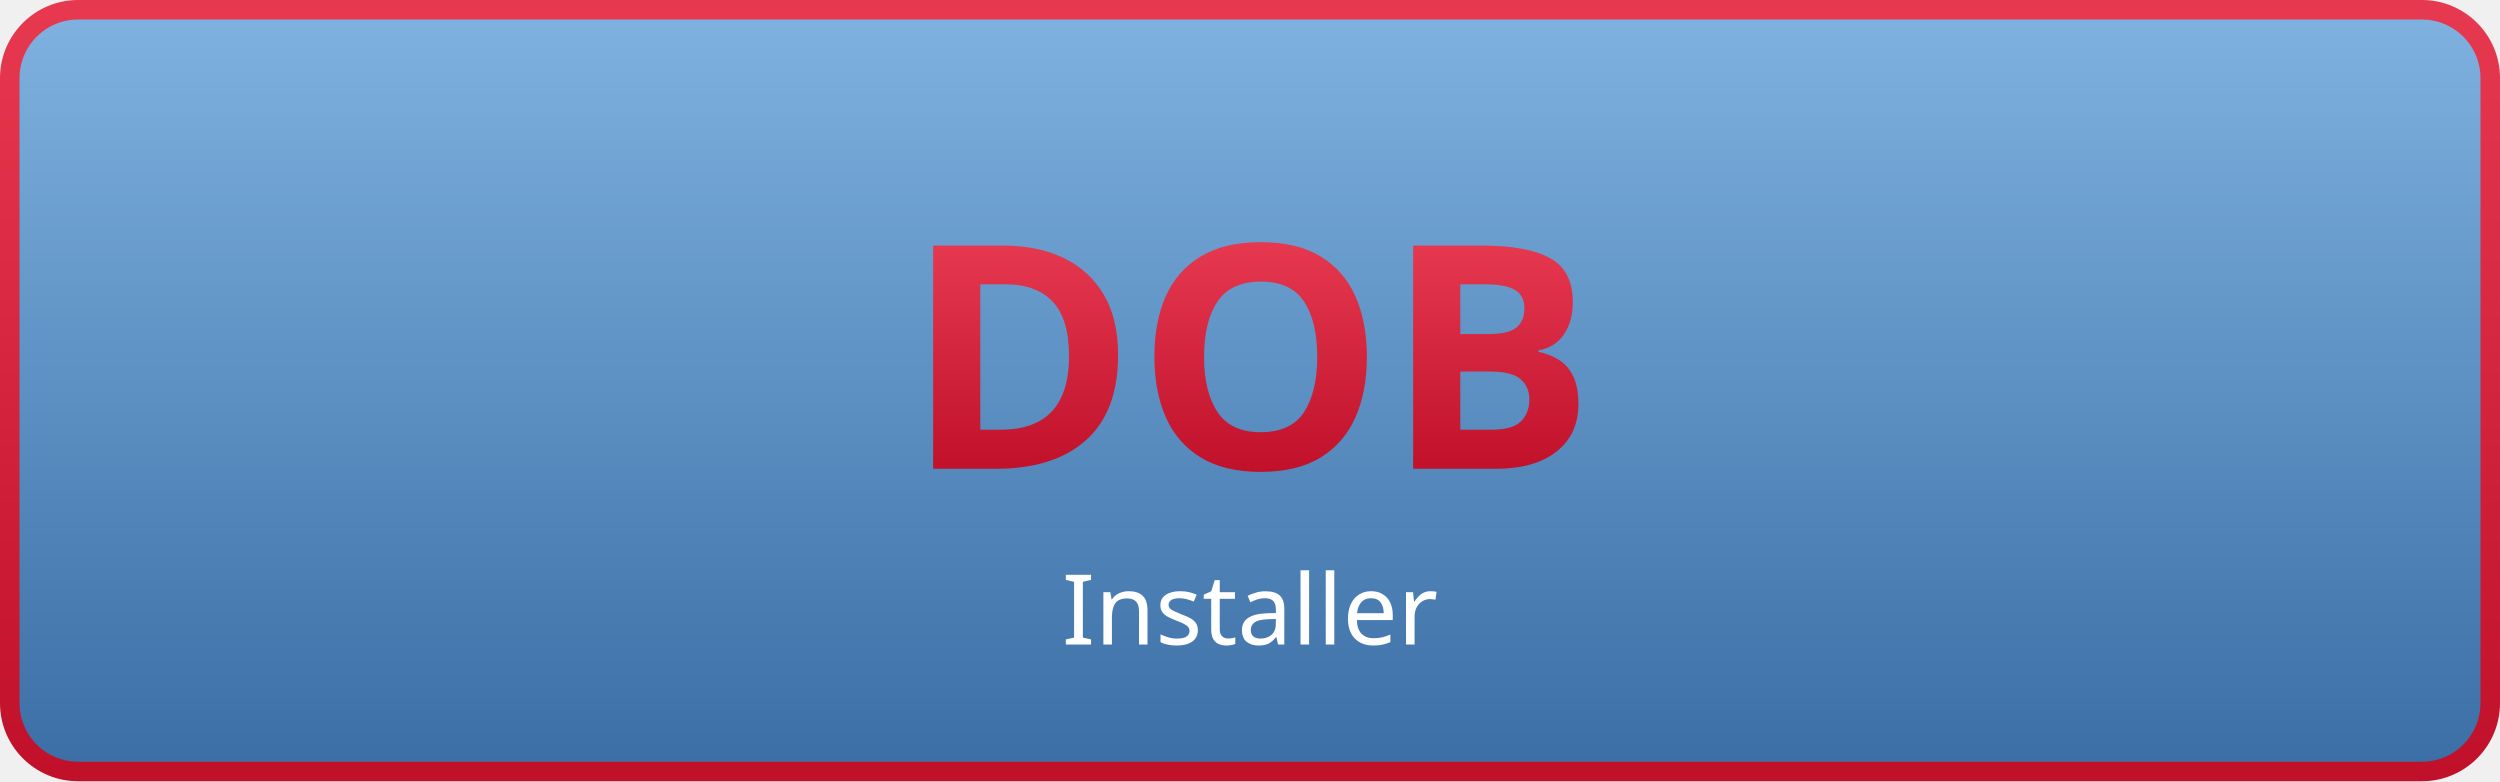
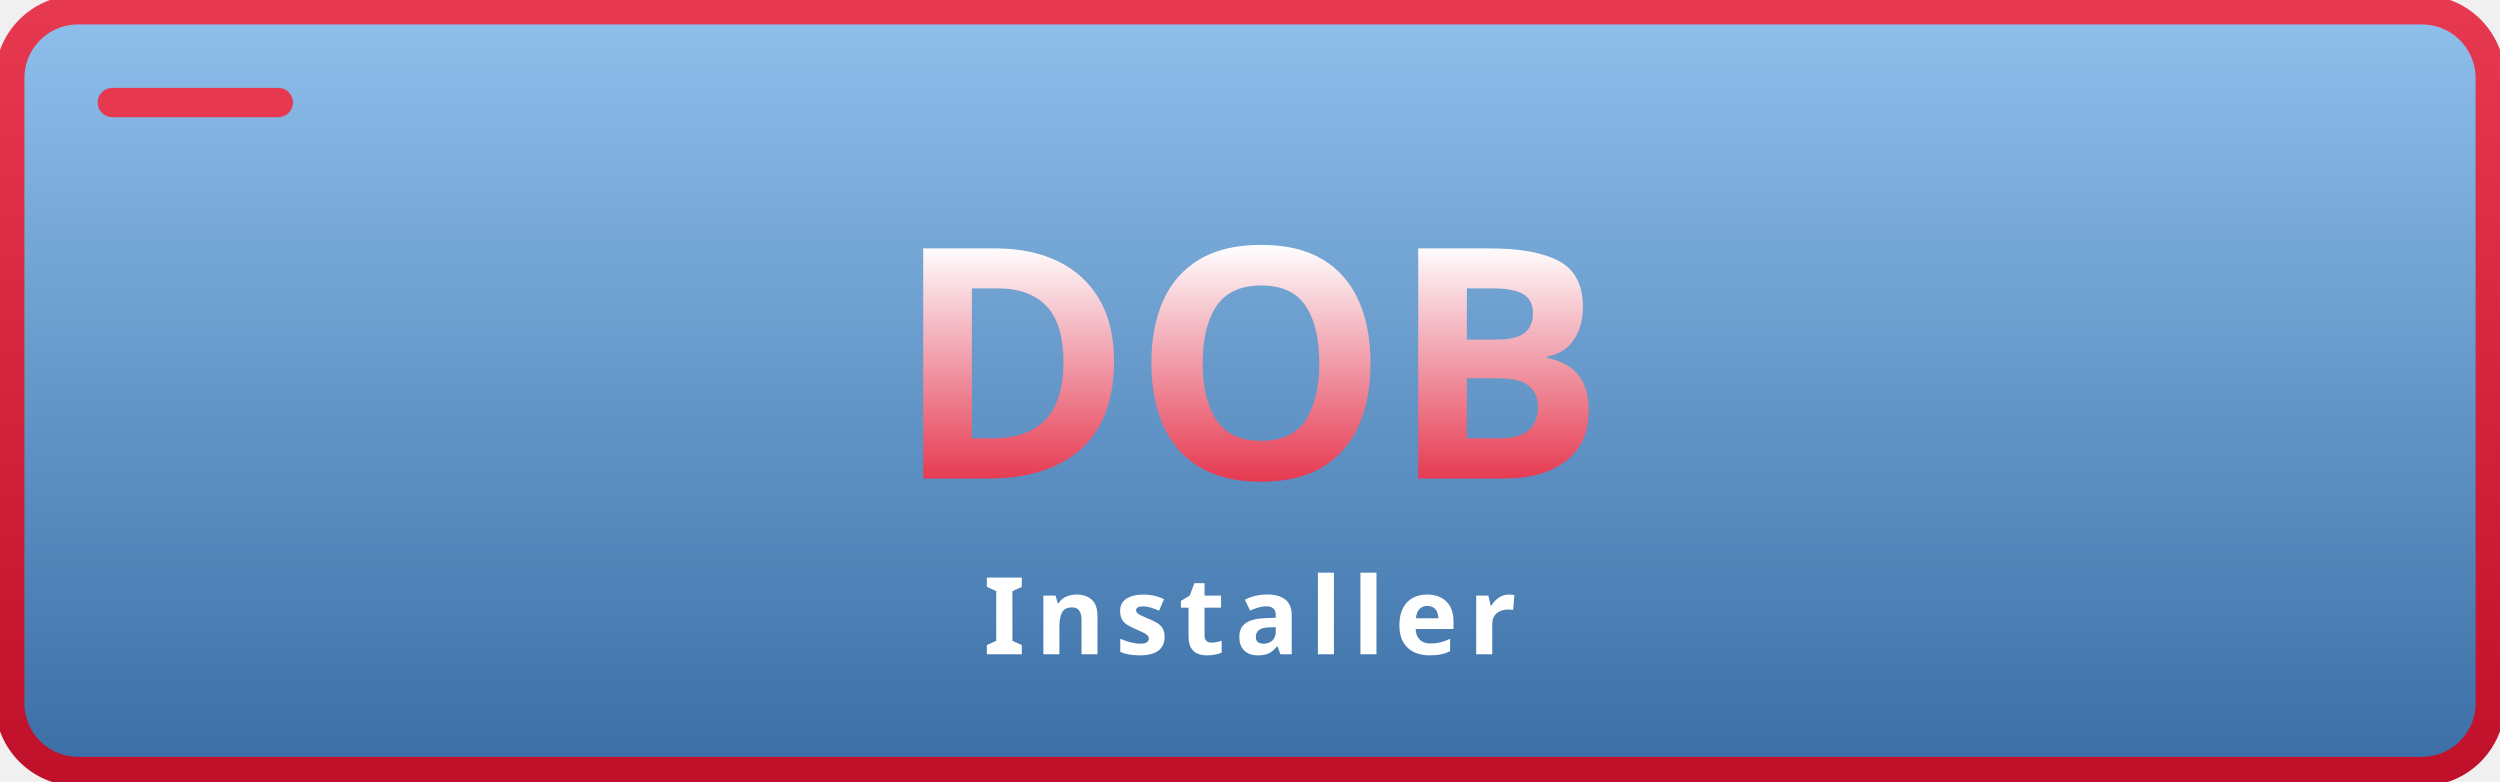
<svg xmlns="http://www.w3.org/2000/svg" width="512" height="160" viewBox="0 0 512 160">
  <defs>
    <linearGradient id="glass" x1="0" y1="0" x2="0" y2="1">
-       <stop offset="0" stop-color="#7FB2E0" />
+       <stop offset="0" stop-color="#8FC0EC" />
      <stop offset="1" stop-color="#3A6EA5" />
    </linearGradient>
-     <linearGradient id="red" x1="0" y1="0" x2="0" y2="1">
+     <linearGradient id="redframe" x1="0" y1="0" x2="0" y2="1">
      <stop offset="0" stop-color="#E63950" />
      <stop offset="1" stop-color="#C0102A" />
    </linearGradient>
+     <linearGradient id="wordmark" x1="0" y1="0" x2="0" y2="1">
+       <stop offset="0" stop-color="#FFFFFF" />
+       <stop offset="0.35" stop-color="#F4B8C2" />
+       <stop offset="1" stop-color="#E63950" />
+     </linearGradient>
  </defs>
  <rect x="2" y="2" width="508" height="156" rx="14" fill="url(#glass)" />
-   <rect x="2" y="2" width="508" height="156" rx="14" fill="none" stroke="url(#red)" stroke-width="4" />
-   <text x="256" y="96" font-family="sans-serif" font-size="64" font-weight="bold" fill="url(#red)" text-anchor="middle">DOB</text>
-   <text x="256" y="132" font-family="sans-serif" font-size="20" fill="#ffffff" text-anchor="middle">Installer</text>
+   <rect x="2" y="2" width="508" height="156" rx="14" fill="none" stroke="url(#redframe)" stroke-width="6" />
+   <rect x="20" y="18" width="40" height="6" rx="3" fill="#E63950" />
+   <text x="256" y="98" font-family="sans-serif" font-size="66" font-weight="bold" fill="url(#wordmark)" text-anchor="middle">DOB</text>
+   <text x="256" y="134" font-family="sans-serif" font-size="22" font-weight="600" fill="#FFFFFF" text-anchor="middle" letter-spacing="2">Installer</text>
</svg>
